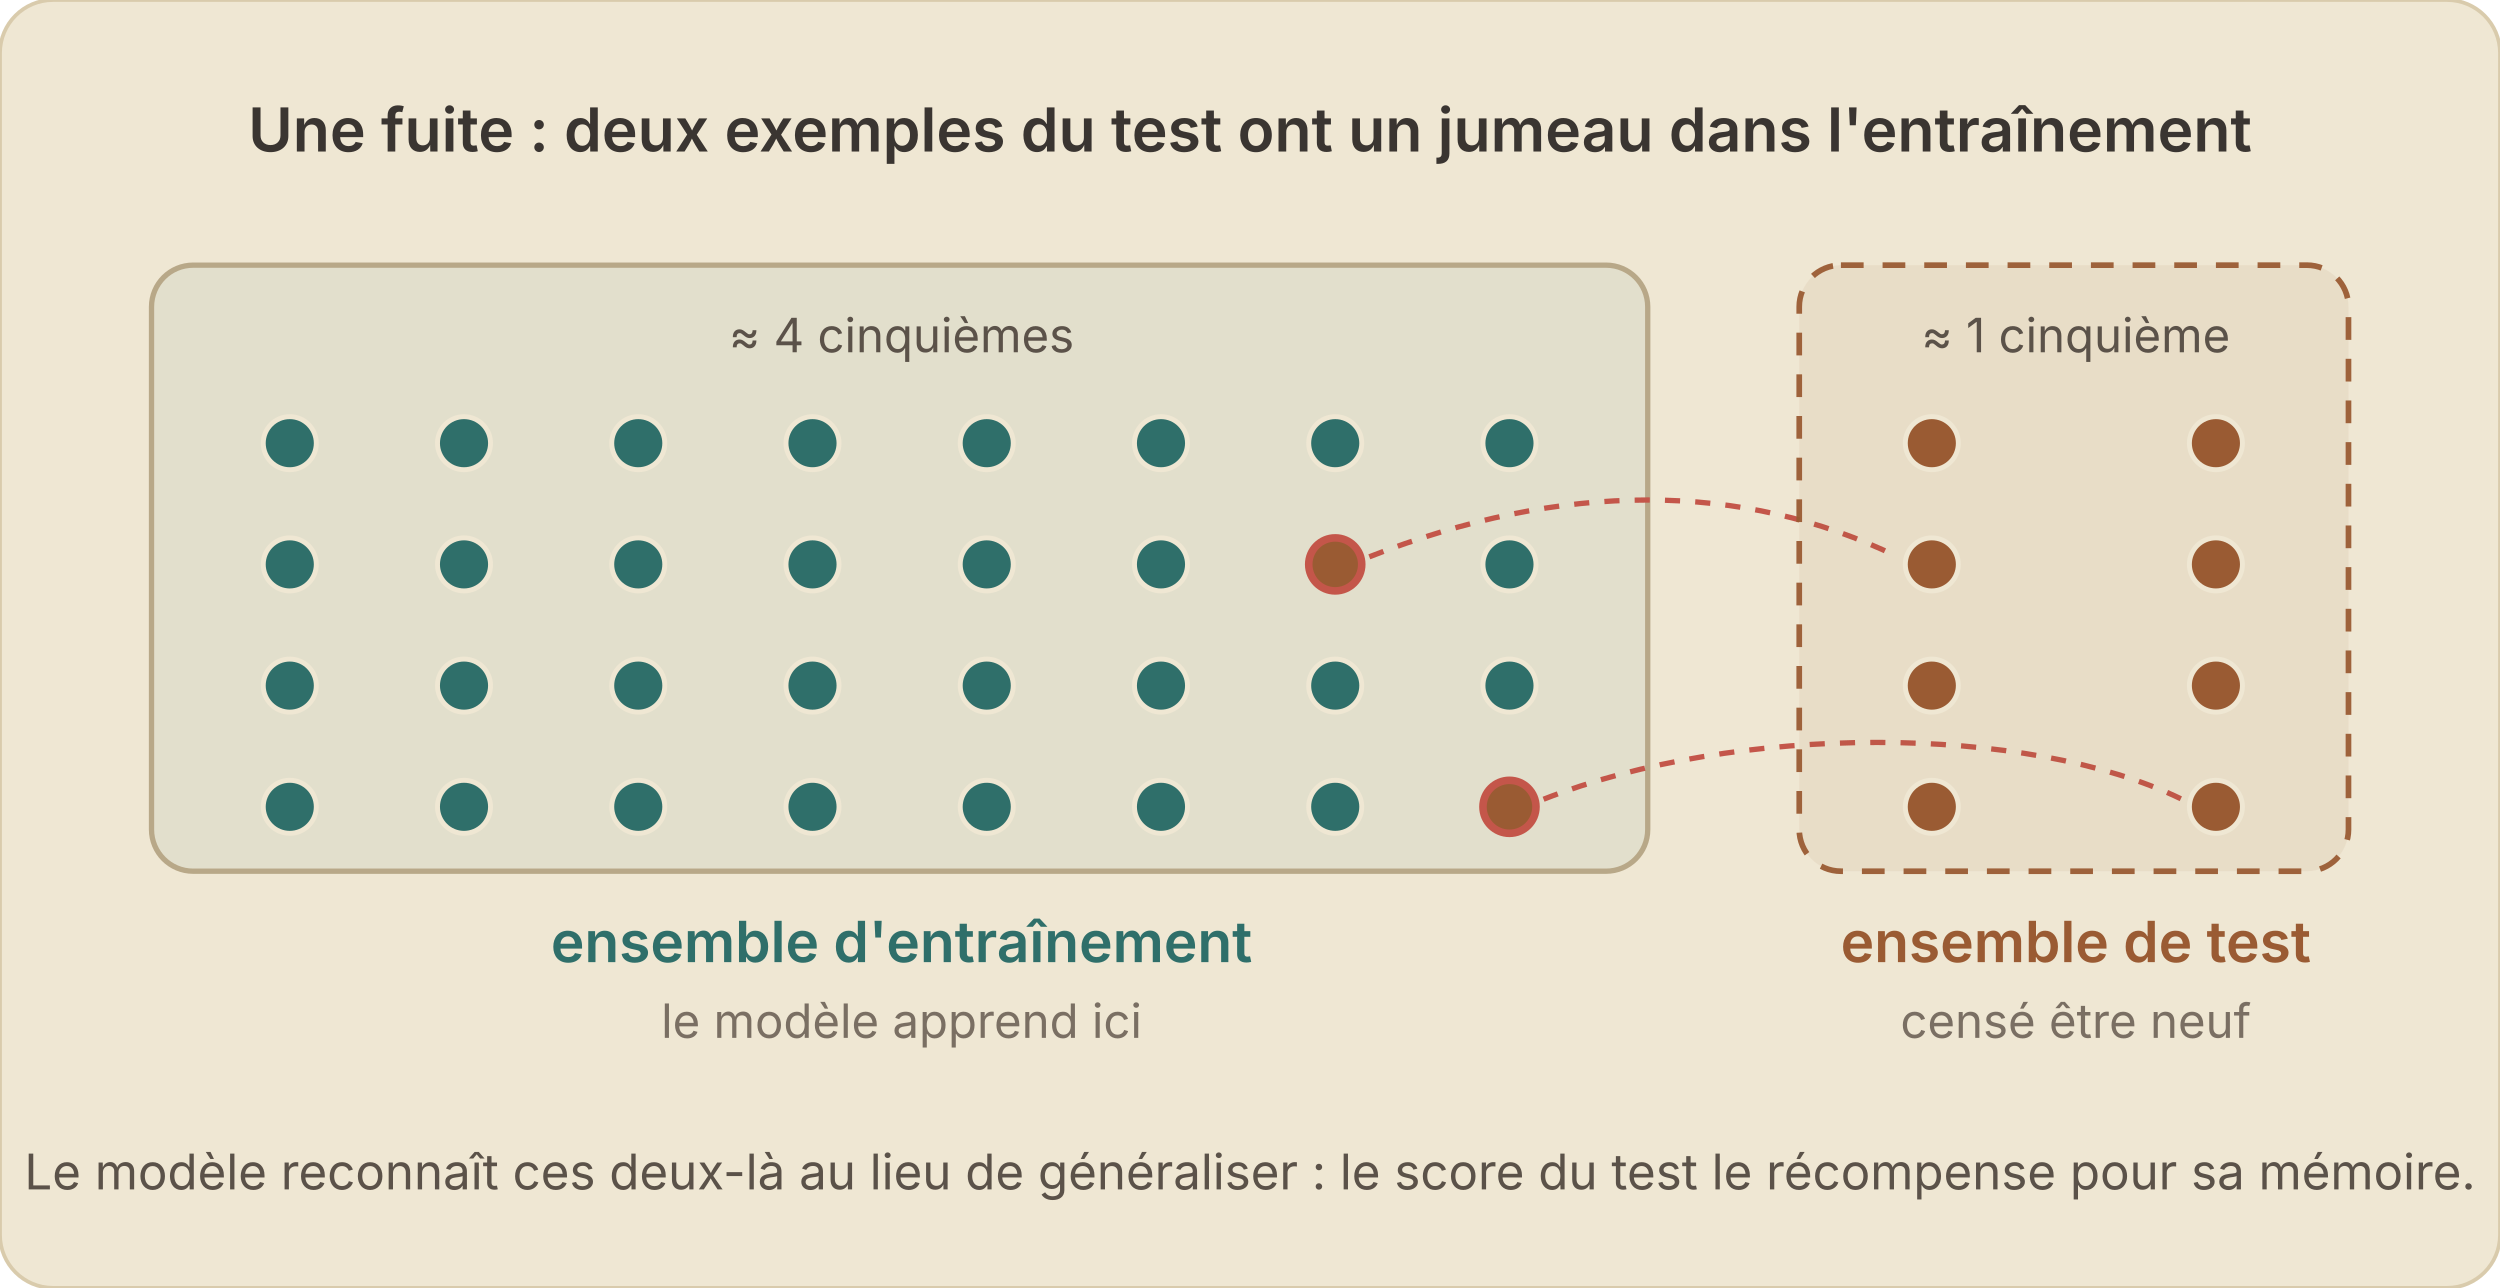
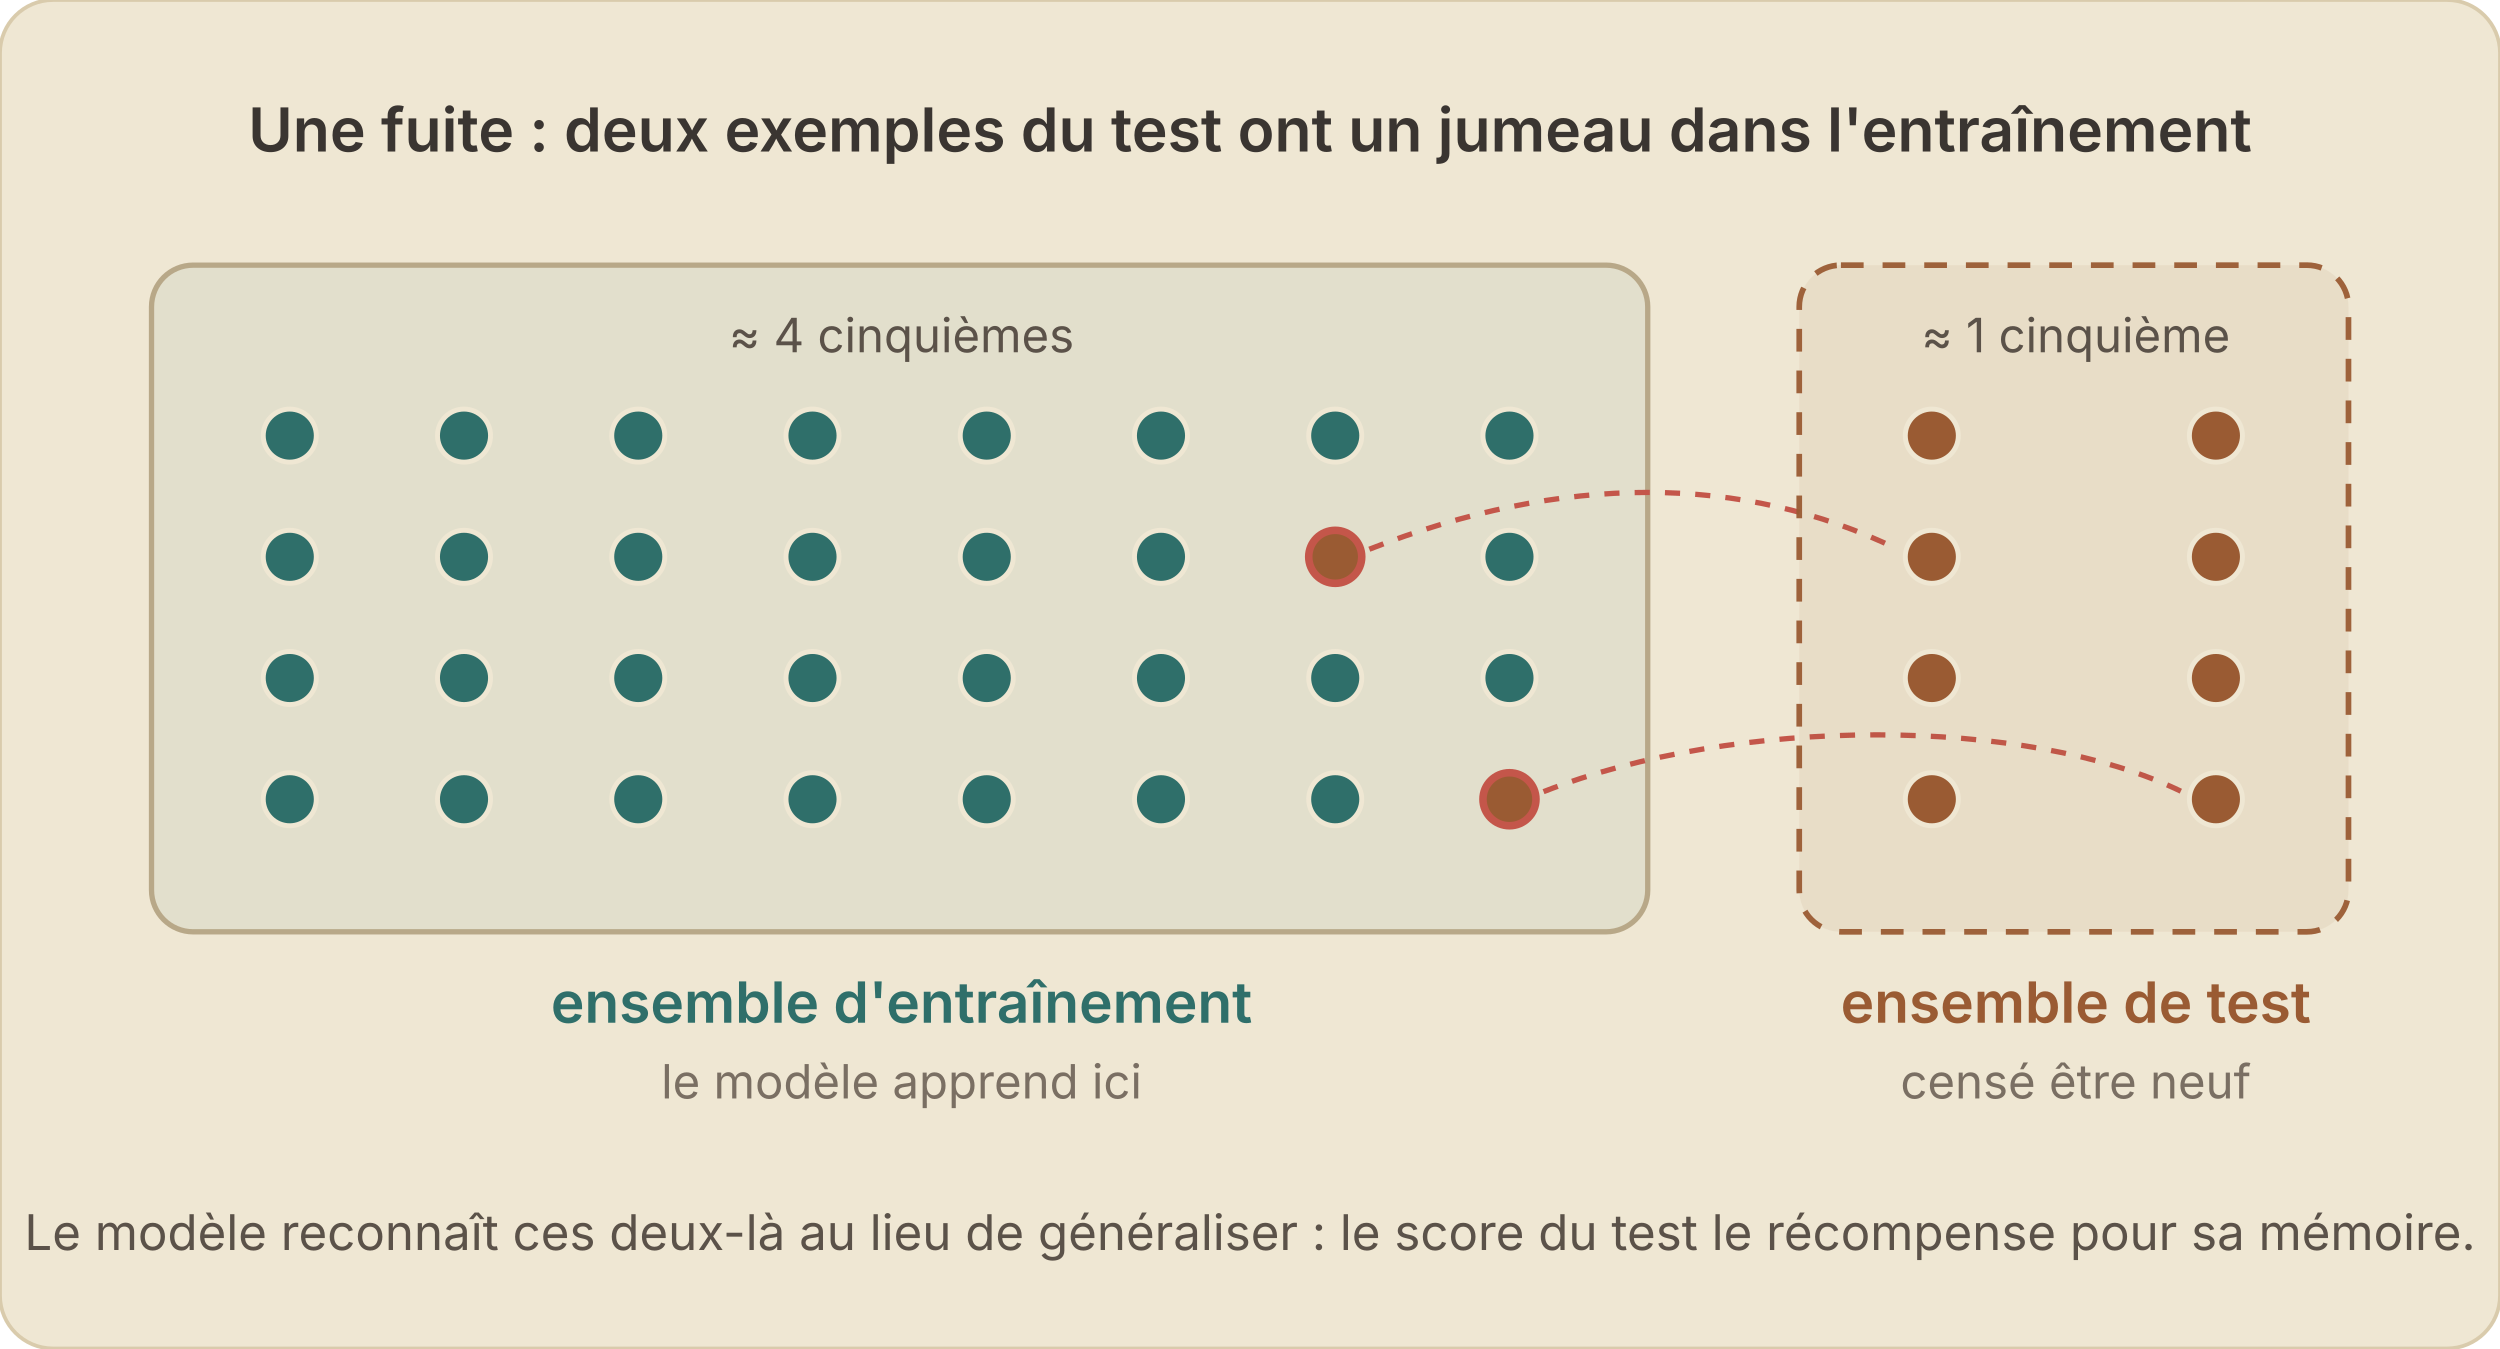
- <svg xmlns="http://www.w3.org/2000/svg" viewBox="0 0 660 340" role="img" font-family="system-ui, -apple-system, sans-serif">
-   <rect x="0" y="0" width="660" height="340" rx="14" fill="#efe7d3" stroke="#d9cbac" />
+ <svg xmlns="http://www.w3.org/2000/svg" viewBox="0 0 660 356" role="img" font-family="system-ui, -apple-system, sans-serif">
+   <rect x="0" y="0" width="660" height="356" rx="14" fill="#efe7d3" stroke="#d9cbac" />
  <text x="330" y="40" font-size="16" fill="#3a3531" text-anchor="middle" font-weight="600">Une fuite : deux exemples du test ont un jumeau dans l'entraînement</text>
-   <rect x="40" y="70" width="395" height="160" rx="11" fill="#2f6f6a" fill-opacity="0.07" stroke="#b8a888" stroke-width="1.4" />
+   <rect x="40" y="70" width="395" height="176" rx="11" fill="#2f6f6a" fill-opacity="0.07" stroke="#b8a888" stroke-width="1.4" />
  <g fill="#2f6f6a" stroke="#efe7d3" stroke-width="1.3">
-     <circle cx="76.5" cy="117" r="7" />
-     <circle cx="122.5" cy="117" r="7" />
-     <circle cx="168.5" cy="117" r="7" />
-     <circle cx="214.5" cy="117" r="7" />
-     <circle cx="260.5" cy="117" r="7" />
-     <circle cx="306.5" cy="117" r="7" />
-     <circle cx="352.5" cy="117" r="7" />
-     <circle cx="398.5" cy="117" r="7" />
-     <circle cx="76.5" cy="149" r="7" />
-     <circle cx="122.5" cy="149" r="7" />
-     <circle cx="168.5" cy="149" r="7" />
-     <circle cx="214.5" cy="149" r="7" />
-     <circle cx="260.5" cy="149" r="7" />
-     <circle cx="306.5" cy="149" r="7" />
-     <circle cx="398.5" cy="149" r="7" />
-     <circle cx="76.5" cy="181" r="7" />
-     <circle cx="122.5" cy="181" r="7" />
-     <circle cx="168.5" cy="181" r="7" />
-     <circle cx="214.5" cy="181" r="7" />
-     <circle cx="260.5" cy="181" r="7" />
-     <circle cx="306.5" cy="181" r="7" />
-     <circle cx="352.5" cy="181" r="7" />
-     <circle cx="398.5" cy="181" r="7" />
-     <circle cx="76.5" cy="213" r="7" />
-     <circle cx="122.5" cy="213" r="7" />
-     <circle cx="168.5" cy="213" r="7" />
-     <circle cx="214.5" cy="213" r="7" />
-     <circle cx="260.5" cy="213" r="7" />
-     <circle cx="306.5" cy="213" r="7" />
-     <circle cx="352.5" cy="213" r="7" />
+     <circle cx="76.5" cy="115" r="7" />
+     <circle cx="122.5" cy="115" r="7" />
+     <circle cx="168.5" cy="115" r="7" />
+     <circle cx="214.5" cy="115" r="7" />
+     <circle cx="260.5" cy="115" r="7" />
+     <circle cx="306.5" cy="115" r="7" />
+     <circle cx="352.5" cy="115" r="7" />
+     <circle cx="398.5" cy="115" r="7" />
+     <circle cx="76.5" cy="147" r="7" />
+     <circle cx="122.5" cy="147" r="7" />
+     <circle cx="168.5" cy="147" r="7" />
+     <circle cx="214.5" cy="147" r="7" />
+     <circle cx="260.5" cy="147" r="7" />
+     <circle cx="306.5" cy="147" r="7" />
+     <circle cx="398.5" cy="147" r="7" />
+     <circle cx="76.5" cy="179" r="7" />
+     <circle cx="122.5" cy="179" r="7" />
+     <circle cx="168.5" cy="179" r="7" />
+     <circle cx="214.5" cy="179" r="7" />
+     <circle cx="260.5" cy="179" r="7" />
+     <circle cx="306.5" cy="179" r="7" />
+     <circle cx="352.5" cy="179" r="7" />
+     <circle cx="398.5" cy="179" r="7" />
+     <circle cx="76.5" cy="211" r="7" />
+     <circle cx="122.5" cy="211" r="7" />
+     <circle cx="168.5" cy="211" r="7" />
+     <circle cx="214.5" cy="211" r="7" />
+     <circle cx="260.5" cy="211" r="7" />
+     <circle cx="306.5" cy="211" r="7" />
+     <circle cx="352.5" cy="211" r="7" />
  </g>
  <g fill="#9a5b33" stroke="#c4564a" stroke-width="2">
-     <circle cx="352.5" cy="149" r="7" />
-     <circle cx="398.5" cy="213" r="7" />
+     <circle cx="352.5" cy="147" r="7" />
+     <circle cx="398.5" cy="211" r="7" />
  </g>
  <g stroke="#c4564a" stroke-width="1.4" fill="none" stroke-dasharray="4 4">
-     <path d="M361.5 147 C 412.5 127, 460.0 127, 501.0 147" />
-     <path d="M407.5 211 C 458.5 191, 535.0 191, 576.0 211" />
+     <path d="M361.5 145 C 412.5 125, 460.0 125, 501.0 145" />
+     <path d="M407.5 209 C 458.5 189, 535.0 189, 576.0 209" />
  </g>
  <text x="238" y="93" font-size="12.5" fill="#5b5249" text-anchor="middle">≈ 4 cinquièmes</text>
-   <text x="238" y="254" font-size="15" fill="#2f6f6a" text-anchor="middle" font-weight="600">ensemble d'entraînement</text>
-   <text x="238" y="274" font-size="12.5" fill="#7a6f63" text-anchor="middle">le modèle apprend ici</text>
-   <rect x="475" y="70" width="145" height="160" rx="11" fill="#9a5b33" fill-opacity="0.08" stroke="#9a5b33" stroke-width="1.5" stroke-dasharray="6 5" opacity="0.95" />
+   <text x="238" y="270" font-size="15" fill="#2f6f6a" text-anchor="middle" font-weight="600">ensemble d'entraînement</text>
+   <text x="238" y="290" font-size="12.5" fill="#7a6f63" text-anchor="middle">le modèle apprend ici</text>
+   <rect x="475" y="70" width="145" height="176" rx="11" fill="#9a5b33" fill-opacity="0.08" stroke="#9a5b33" stroke-width="1.5" stroke-dasharray="6 5" opacity="0.95" />
  <g fill="#9a5b33" stroke="#efe7d3" stroke-width="1.3">
-     <circle cx="510.0" cy="117" r="7" />
-     <circle cx="585.0" cy="117" r="7" />
-     <circle cx="510.0" cy="149" r="7" />
-     <circle cx="585.0" cy="149" r="7" />
-     <circle cx="510.0" cy="181" r="7" />
-     <circle cx="585.0" cy="181" r="7" />
-     <circle cx="510.0" cy="213" r="7" />
-     <circle cx="585.0" cy="213" r="7" />
+     <circle cx="510.0" cy="115" r="7" />
+     <circle cx="585.0" cy="115" r="7" />
+     <circle cx="510.0" cy="147" r="7" />
+     <circle cx="585.0" cy="147" r="7" />
+     <circle cx="510.0" cy="179" r="7" />
+     <circle cx="585.0" cy="179" r="7" />
+     <circle cx="510.0" cy="211" r="7" />
+     <circle cx="585.0" cy="211" r="7" />
  </g>
  <text x="548" y="93" font-size="12.5" fill="#5b5249" text-anchor="middle">≈ 1 cinquième</text>
-   <text x="548" y="254" font-size="15" fill="#9a5b33" text-anchor="middle" font-weight="600">ensemble de test</text>
-   <text x="548" y="274" font-size="12.5" fill="#7a6f63" text-anchor="middle">censé être neuf</text>
-   <text x="330" y="314" font-size="13" fill="#5b5249" text-anchor="middle">Le modèle reconnaît ces deux-là au lieu de généraliser : le score du test le récompense pour sa mémoire.</text>
+   <text x="548" y="270" font-size="15" fill="#9a5b33" text-anchor="middle" font-weight="600">ensemble de test</text>
+   <text x="548" y="290" font-size="12.5" fill="#7a6f63" text-anchor="middle">censé être neuf</text>
+   <text x="330" y="330" font-size="13" fill="#5b5249" text-anchor="middle">Le modèle reconnaît ces deux-là au lieu de généraliser : le score du test le récompense pour sa mémoire.</text>
</svg>
